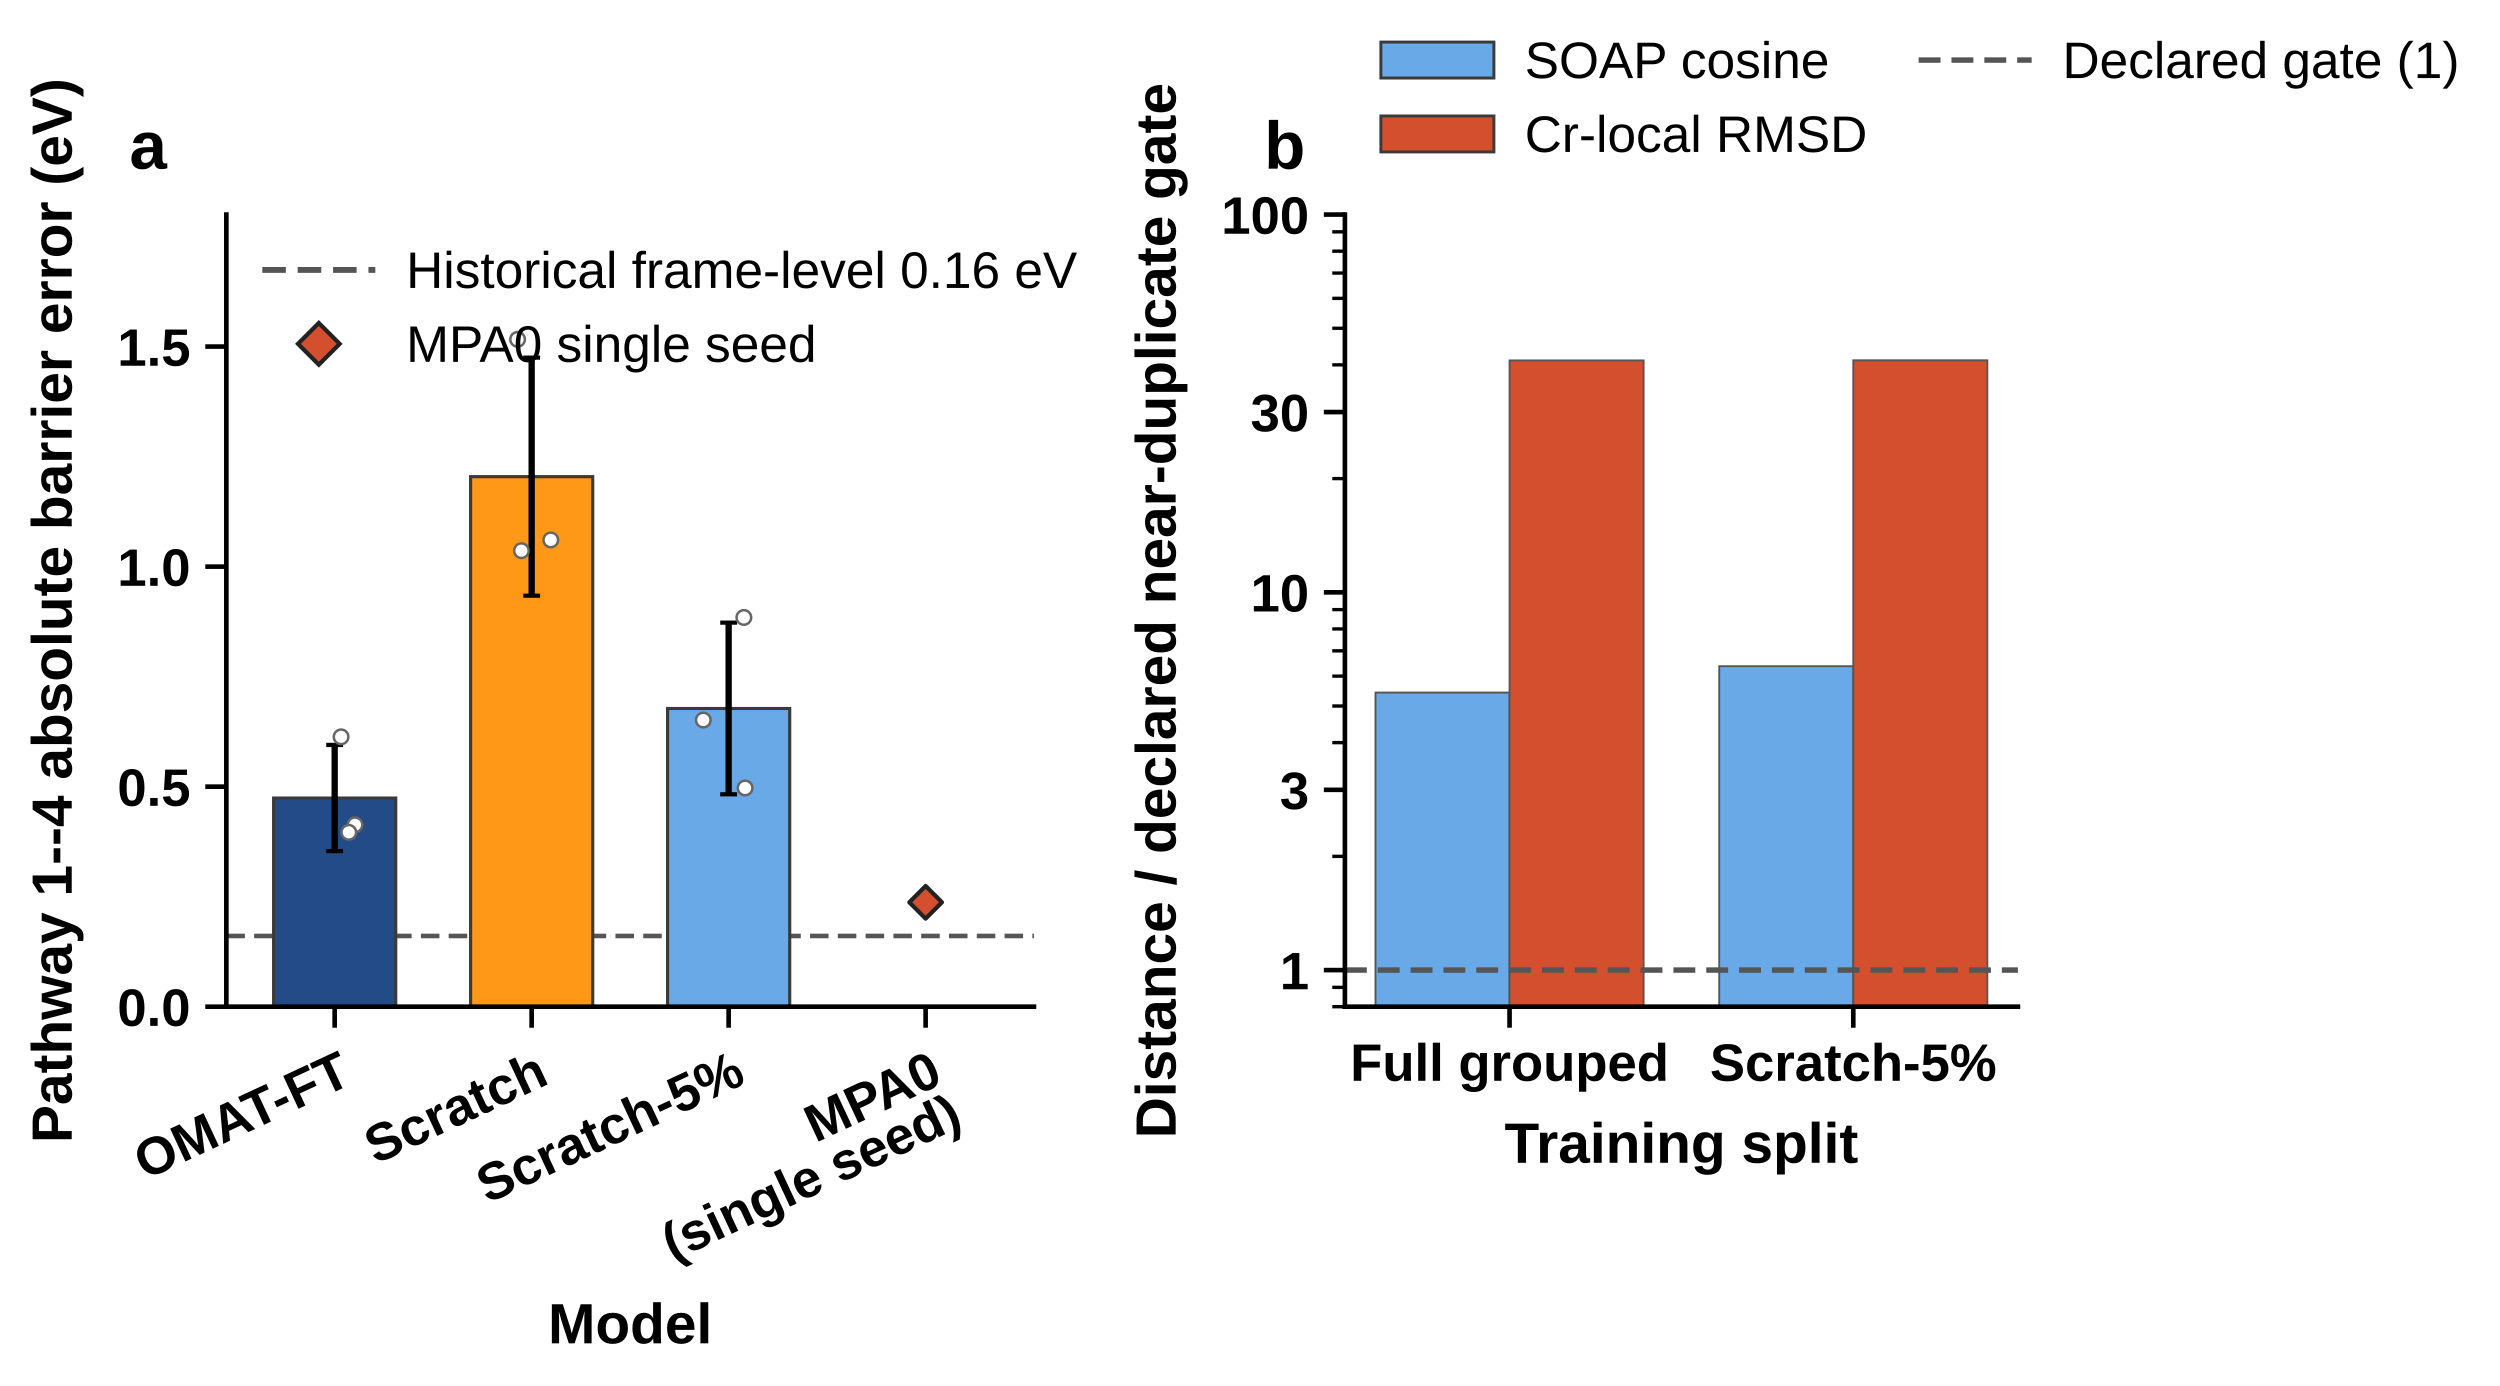
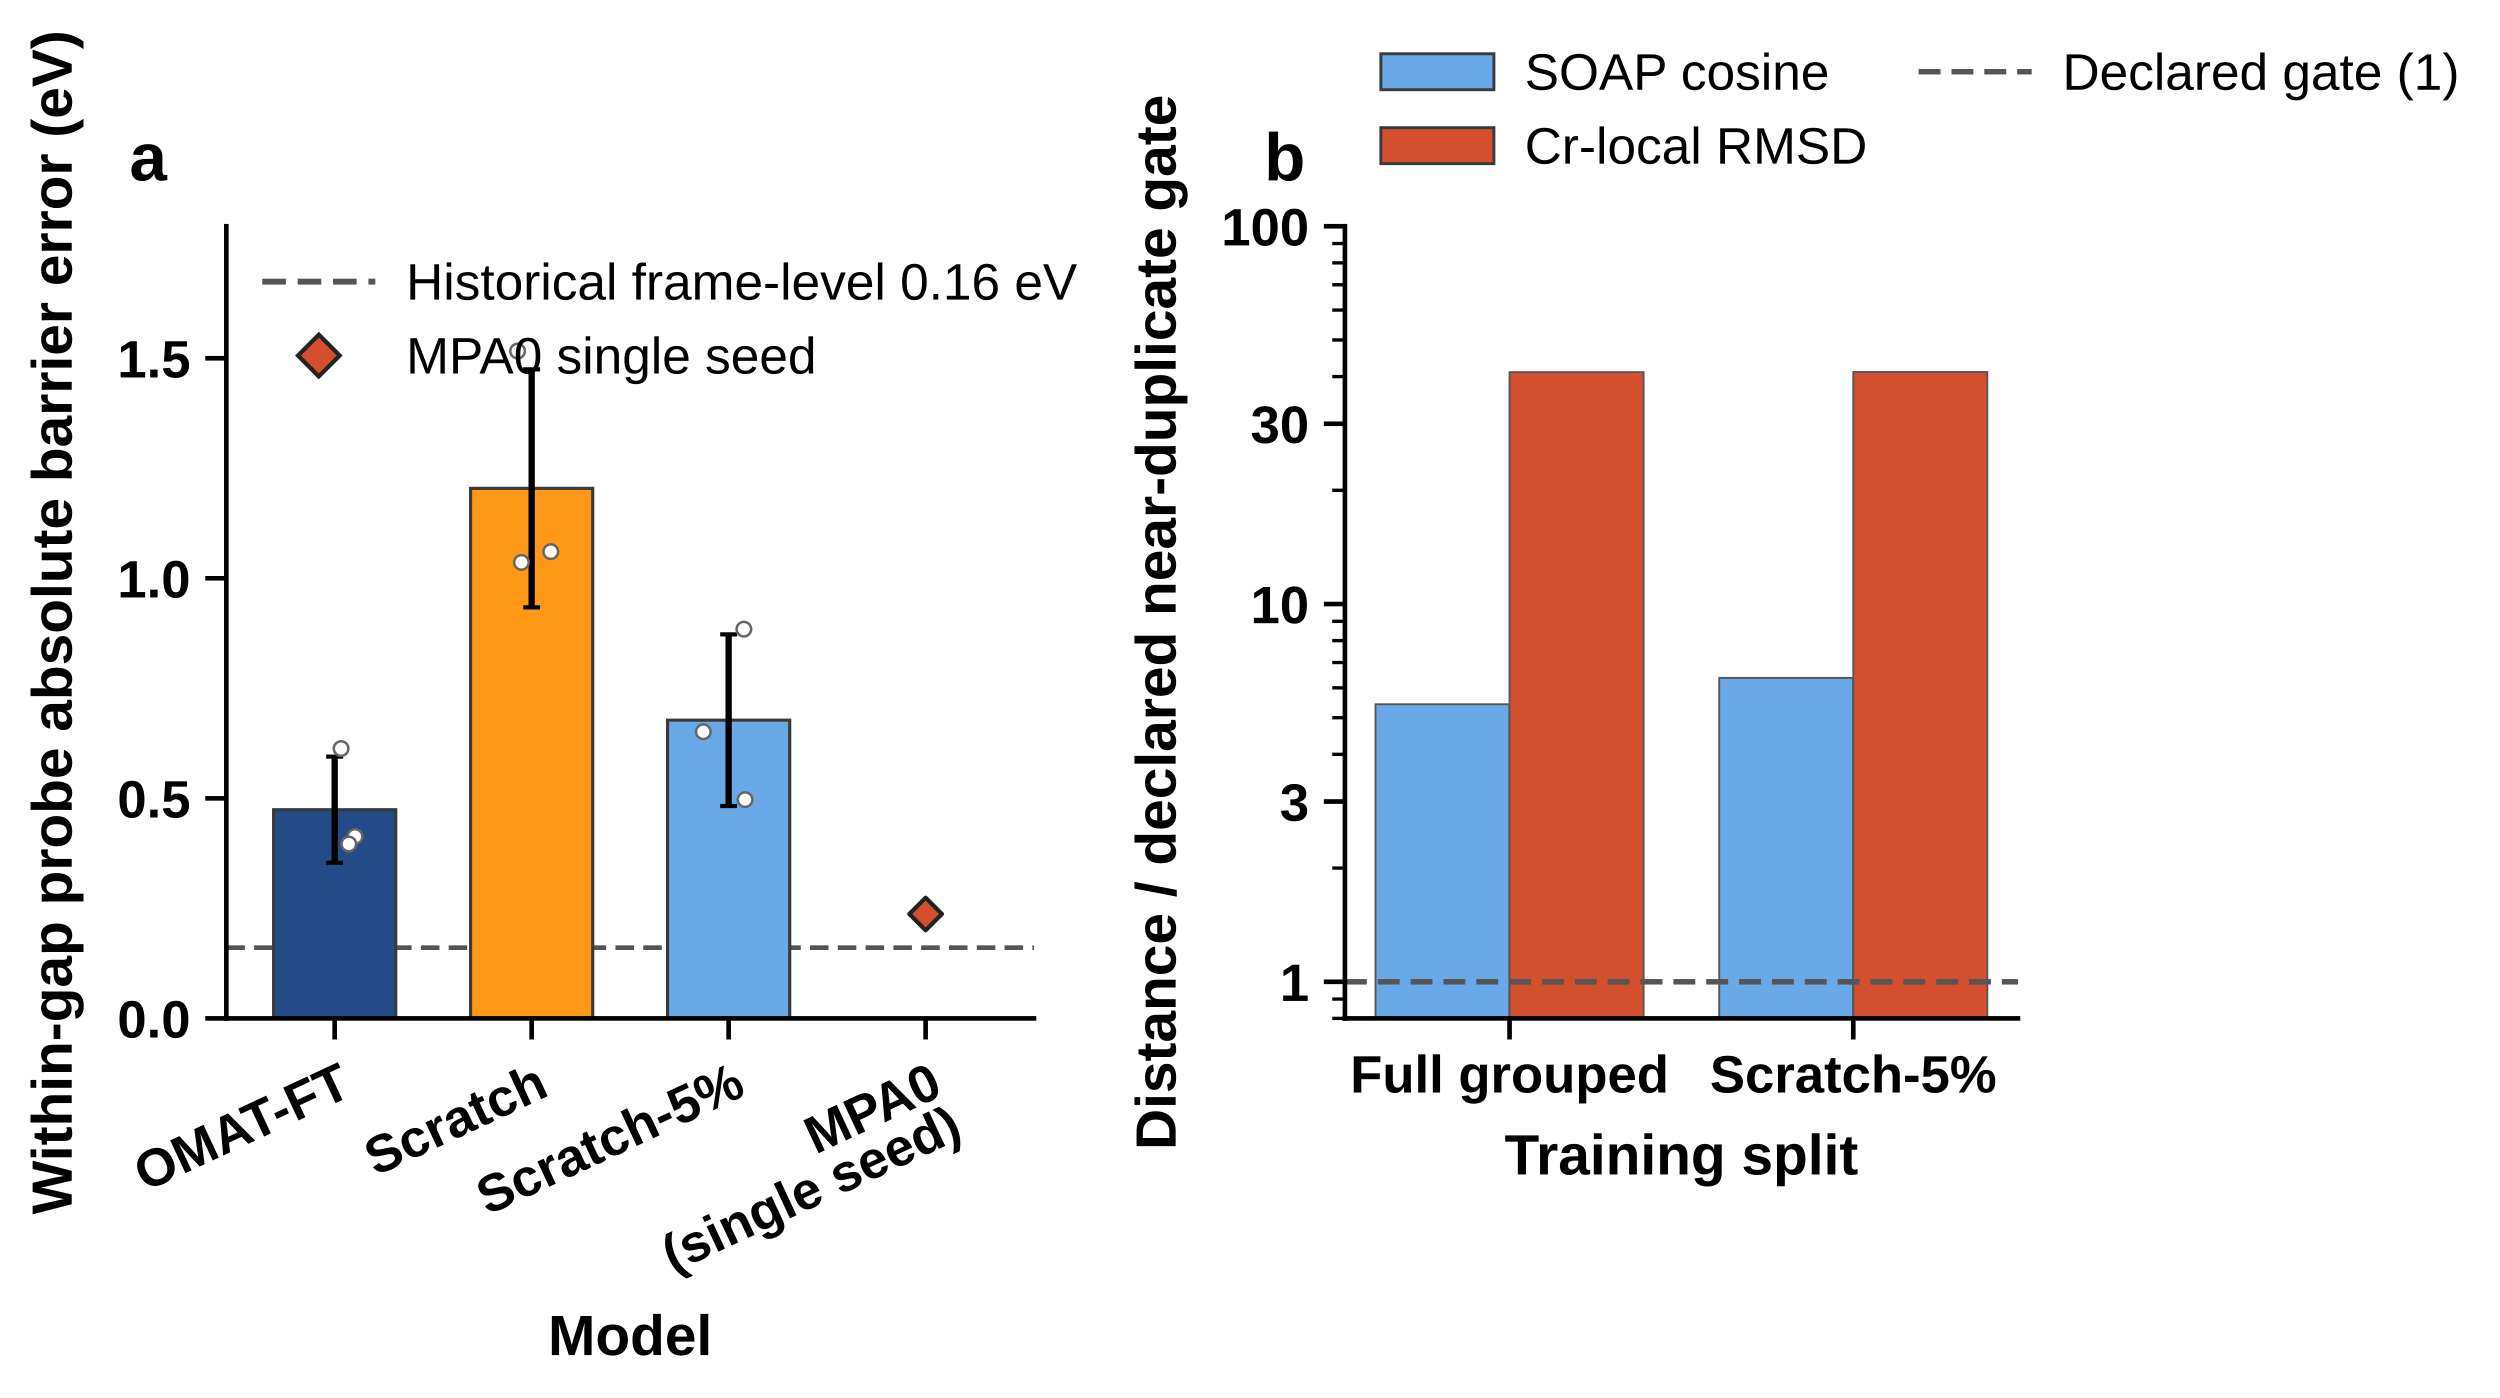
- <svg xmlns="http://www.w3.org/2000/svg" xmlns:xlink="http://www.w3.org/1999/xlink" width="593.645pt" height="329.033pt" viewBox="0 0 593.645 329.033" version="1.1">
+ <svg xmlns="http://www.w3.org/2000/svg" xmlns:xlink="http://www.w3.org/1999/xlink" width="593.645pt" height="331.811pt" viewBox="0 0 593.645 331.811" version="1.1">
  <defs>
    <style type="text/css">*{stroke-linejoin: round; stroke-linecap: butt}</style>
  </defs>
  <g id="figure_1">
    <g id="patch_1">
-       <path d="M 0 329.033  L 593.645 329.033  L 593.645 0  L 0 0  z " style="fill: #ffffff" />
+       <path d="M 0 331.811 L 593.645 331.811 L 593.645 -0 L 0 -0 z " style="fill: #ffffff" />
    </g>
    <g id="axes_1">
      <g id="patch_2">
-         <path d="M 53.745 239.048  L 245.524 239.048  L 245.524 50.948  L 53.745 50.948  z " style="fill: #ffffff" />
+         <path d="M 53.745 241.826 L 245.524 241.826 L 245.524 53.726 L 53.745 53.726 z " style="fill: #ffffff" />
      </g>
      <g id="line2d_1">
-         <path d="M 53.745 222.25  L 245.524 222.25  " clip-path="url(#pd0980185d6)" style="fill: none; stroke-dasharray: 4.4,2.2; stroke-dashoffset: 0; stroke: #555555; stroke-width: 1.1" />
+         <path d="M 53.745 225.029 L 245.524 225.029 " clip-path="url(#p3950ef2bd8)" style="fill: none; stroke-dasharray: 4.4,2.2; stroke-dashoffset: 0; stroke: #555555; stroke-width: 1.1" />
      </g>
      <g id="matplotlib.axis_1">
        <g id="xtick_1">
          <g id="line2d_2">
            <defs>
-               <path id="md7cb88fce8" d="M 0 0  L 0 5  " style="stroke: #000000; stroke-width: 1.1" />
+               <path id="md7cb88fce8" d="M 0 0 L 0 5 " style="stroke: #000000; stroke-width: 1.1" />
            </defs>
            <g>
-               <use xlink:href="#md7cb88fce8" x="79.471" y="239.048" style="stroke: #000000; stroke-width: 1.1" />
+               <use xlink:href="#md7cb88fce8" x="79.471" y="241.826" style="stroke: #000000; stroke-width: 1.1" />
            </g>
          </g>
          <g id="text_1">
-             <text style="font-weight: 700; font-size: 12.5px; font-family: 'Arial', 'Liberation Sans', 'DejaVu Sans', sans-serif; text-anchor: end" x="83.965" y="257.184" transform="rotate(-25 83.9646 257.184)">OMAT-FT</text>
+             <text style="font-weight: 700; font-size: 12.5px; font-family: 'Arial', 'Liberation Sans', 'DejaVu Sans', sans-serif; text-anchor: end" x="83.965" y="259.962" transform="rotate(-25 83.9646 259.9623)">OMAT-FT</text>
          </g>
        </g>
        <g id="xtick_2">
          <g id="line2d_3">
            <g>
-               <use xlink:href="#md7cb88fce8" x="126.247" y="239.048" style="stroke: #000000; stroke-width: 1.1" />
+               <use xlink:href="#md7cb88fce8" x="126.247" y="241.826" style="stroke: #000000; stroke-width: 1.1" />
            </g>
          </g>
          <g id="text_2">
-             <text style="font-weight: 700; font-size: 12.5px; font-family: 'Arial', 'Liberation Sans', 'DejaVu Sans', sans-serif; text-anchor: end" x="130.739" y="257.181" transform="rotate(-25 130.7388 257.1813)">Scratch</text>
+             <text style="font-weight: 700; font-size: 12.5px; font-family: 'Arial', 'Liberation Sans', 'DejaVu Sans', sans-serif; text-anchor: end" x="130.739" y="259.96" transform="rotate(-25 130.7388 259.9597)">Scratch</text>
          </g>
        </g>
        <g id="xtick_3">
          <g id="line2d_4">
            <g>
-               <use xlink:href="#md7cb88fce8" x="173.022" y="239.048" style="stroke: #000000; stroke-width: 1.1" />
+               <use xlink:href="#md7cb88fce8" x="173.022" y="241.826" style="stroke: #000000; stroke-width: 1.1" />
            </g>
          </g>
          <g id="text_3">
-             <text style="font-weight: 700; font-size: 12.5px; font-family: 'Arial', 'Liberation Sans', 'DejaVu Sans', sans-serif; text-anchor: end" x="177.472" y="257.09" transform="rotate(-25 177.4716 257.0901)">Scratch-5%</text>
+             <text style="font-weight: 700; font-size: 12.5px; font-family: 'Arial', 'Liberation Sans', 'DejaVu Sans', sans-serif; text-anchor: end" x="177.472" y="259.869" transform="rotate(-25 177.4716 259.8685)">Scratch-5%</text>
          </g>
        </g>
        <g id="xtick_4">
          <g id="line2d_5">
            <g>
-               <use xlink:href="#md7cb88fce8" x="219.797" y="239.048" style="stroke: #000000; stroke-width: 1.1" />
+               <use xlink:href="#md7cb88fce8" x="219.797" y="241.826" style="stroke: #000000; stroke-width: 1.1" />
            </g>
          </g>
          <g id="text_4">
-             <text style="font-weight: 700; font-size: 12.5px; font-family: 'Arial', 'Liberation Sans', 'DejaVu Sans', sans-serif" transform="translate(193.6325 271.4166) rotate(-25)">MPA0</text>
-             <text style="font-weight: 700; font-size: 12.5px; font-family: 'Arial', 'Liberation Sans', 'DejaVu Sans', sans-serif" transform="translate(159.7286 299.5133) rotate(-25)">(single seed)</text>
+             <text style="font-weight: 700; font-size: 12.5px; font-family: 'Arial', 'Liberation Sans', 'DejaVu Sans', sans-serif" transform="translate(193.6325 274.195) rotate(-25)">MPA0</text>
+             <text style="font-weight: 700; font-size: 12.5px; font-family: 'Arial', 'Liberation Sans', 'DejaVu Sans', sans-serif" transform="translate(159.7286 302.2917) rotate(-25)">(single seed)</text>
          </g>
        </g>
        <g id="text_5">
-           <text style="font-weight: 700; font-size: 13.5px; font-family: 'Arial', 'Liberation Sans', 'DejaVu Sans', sans-serif; text-anchor: middle" x="149.634" y="318.992" transform="rotate(-0 149.6343 318.992)">Model</text>
+           <text style="font-weight: 700; font-size: 13.5px; font-family: 'Arial', 'Liberation Sans', 'DejaVu Sans', sans-serif; text-anchor: middle" x="149.634" y="321.77" transform="rotate(-0 149.6343 321.7704)">Model</text>
        </g>
      </g>
      <g id="matplotlib.axis_2">
        <g id="ytick_1">
          <g id="line2d_6">
            <defs>
-               <path id="mcb00309864" d="M 0 0  L -5 0  " style="stroke: #000000; stroke-width: 1.1" />
+               <path id="mcb00309864" d="M 0 0 L -5 0 " style="stroke: #000000; stroke-width: 1.1" />
            </defs>
            <g>
-               <use xlink:href="#mcb00309864" x="53.745" y="239.048" style="stroke: #000000; stroke-width: 1.1" />
+               <use xlink:href="#mcb00309864" x="53.745" y="241.826" style="stroke: #000000; stroke-width: 1.1" />
            </g>
          </g>
          <g id="text_6">
-             <text style="font-weight: 700; font-size: 12.5px; font-family: 'Arial', 'Liberation Sans', 'DejaVu Sans', sans-serif; text-anchor: end" x="45.245" y="243.598" transform="rotate(-0 45.2447 243.5979)">0.0</text>
+             <text style="font-weight: 700; font-size: 12.5px; font-family: 'Arial', 'Liberation Sans', 'DejaVu Sans', sans-serif; text-anchor: end" x="45.245" y="246.376" transform="rotate(-0 45.2447 246.3763)">0.0</text>
          </g>
        </g>
        <g id="ytick_2">
          <g id="line2d_7">
            <g>
-               <use xlink:href="#mcb00309864" x="53.745" y="186.798" style="stroke: #000000; stroke-width: 1.1" />
+               <use xlink:href="#mcb00309864" x="53.745" y="189.576" style="stroke: #000000; stroke-width: 1.1" />
            </g>
          </g>
          <g id="text_7">
-             <text style="font-weight: 700; font-size: 12.5px; font-family: 'Arial', 'Liberation Sans', 'DejaVu Sans', sans-serif; text-anchor: end" x="45.245" y="191.348" transform="rotate(-0 45.2447 191.3479)">0.5</text>
+             <text style="font-weight: 700; font-size: 12.5px; font-family: 'Arial', 'Liberation Sans', 'DejaVu Sans', sans-serif; text-anchor: end" x="45.245" y="194.126" transform="rotate(-0 45.2447 194.1263)">0.5</text>
          </g>
        </g>
        <g id="ytick_3">
          <g id="line2d_8">
            <g>
-               <use xlink:href="#mcb00309864" x="53.745" y="134.548" style="stroke: #000000; stroke-width: 1.1" />
+               <use xlink:href="#mcb00309864" x="53.745" y="137.326" style="stroke: #000000; stroke-width: 1.1" />
            </g>
          </g>
          <g id="text_8">
-             <text style="font-weight: 700; font-size: 12.5px; font-family: 'Arial', 'Liberation Sans', 'DejaVu Sans', sans-serif; text-anchor: end" x="45.245" y="139.098" transform="rotate(-0 45.2447 139.0979)">1.0</text>
+             <text style="font-weight: 700; font-size: 12.5px; font-family: 'Arial', 'Liberation Sans', 'DejaVu Sans', sans-serif; text-anchor: end" x="45.245" y="141.876" transform="rotate(-0 45.2447 141.8763)">1.0</text>
          </g>
        </g>
        <g id="ytick_4">
          <g id="line2d_9">
            <g>
-               <use xlink:href="#mcb00309864" x="53.745" y="82.298" style="stroke: #000000; stroke-width: 1.1" />
+               <use xlink:href="#mcb00309864" x="53.745" y="85.076" style="stroke: #000000; stroke-width: 1.1" />
            </g>
          </g>
          <g id="text_9">
-             <text style="font-weight: 700; font-size: 12.5px; font-family: 'Arial', 'Liberation Sans', 'DejaVu Sans', sans-serif; text-anchor: end" x="45.245" y="86.848" transform="rotate(-0 45.2447 86.84791)">1.5</text>
+             <text style="font-weight: 700; font-size: 12.5px; font-family: 'Arial', 'Liberation Sans', 'DejaVu Sans', sans-serif; text-anchor: end" x="45.245" y="89.626" transform="rotate(-0 45.2447 89.6263)">1.5</text>
          </g>
        </g>
        <g id="text_10">
-           <text style="font-weight: 700; font-size: 13.5px; font-family: 'Arial', 'Liberation Sans', 'DejaVu Sans', sans-serif; text-anchor: middle" x="17.028" y="144.998" transform="rotate(-90 17.02837 144.9977)">Pathway 1--4 absolute barrier error (eV)</text>
+           <text style="font-weight: 700; font-size: 13.5px; font-family: 'Arial', 'Liberation Sans', 'DejaVu Sans', sans-serif; text-anchor: middle" x="17.028" y="147.776" transform="rotate(-90 17.02837 147.7761)">Within-gap probe absolute barrier error (eV)</text>
        </g>
      </g>
      <g id="patch_3">
-         <path d="M 64.971 239.048  L 93.972 239.048  L 93.972 189.494  L 64.971 189.494  z " clip-path="url(#pd0980185d6)" style="fill: #234b87; stroke: #3a3a3a; stroke-width: 0.75; stroke-linejoin: miter" />
+         <path d="M 64.971 241.826 L 93.972 241.826 L 93.972 192.272 L 64.971 192.272 z " clip-path="url(#p3950ef2bd8)" style="fill: #234b87; stroke: #3a3a3a; stroke-width: 0.75; stroke-linejoin: miter" />
      </g>
      <g id="patch_4">
-         <path d="M 111.746 239.048  L 140.747 239.048  L 140.747 113.187  L 111.746 113.187  z " clip-path="url(#pd0980185d6)" style="fill: #ff9817; stroke: #3a3a3a; stroke-width: 0.75; stroke-linejoin: miter" />
+         <path d="M 111.746 241.826 L 140.747 241.826 L 140.747 115.966 L 111.746 115.966 z " clip-path="url(#p3950ef2bd8)" style="fill: #ff9817; stroke: #3a3a3a; stroke-width: 0.75; stroke-linejoin: miter" />
      </g>
      <g id="patch_5">
-         <path d="M 158.522 239.048  L 187.522 239.048  L 187.522 168.235  L 158.522 168.235  z " clip-path="url(#pd0980185d6)" style="fill: #69a9e7; stroke: #3a3a3a; stroke-width: 0.75; stroke-linejoin: miter" />
+         <path d="M 158.522 241.826 L 187.522 241.826 L 187.522 171.013 L 158.522 171.013 z " clip-path="url(#p3950ef2bd8)" style="fill: #69a9e7; stroke: #3a3a3a; stroke-width: 0.75; stroke-linejoin: miter" />
      </g>
      <g id="LineCollection_1">
-         <path d="M 79.471 202.098  L 79.471 176.89  " clip-path="url(#pd0980185d6)" style="fill: none; stroke: #000000; stroke-width: 1.5" />
-         <path d="M 126.247 141.45  L 126.247 84.925  " clip-path="url(#pd0980185d6)" style="fill: none; stroke: #000000; stroke-width: 1.5" />
-         <path d="M 173.022 188.617  L 173.022 147.852  " clip-path="url(#pd0980185d6)" style="fill: none; stroke: #000000; stroke-width: 1.5" />
+         <path d="M 79.471 204.876 L 79.471 179.668 " clip-path="url(#p3950ef2bd8)" style="fill: none; stroke: #000000; stroke-width: 1.5" />
+         <path d="M 126.247 144.228 L 126.247 87.703 " clip-path="url(#p3950ef2bd8)" style="fill: none; stroke: #000000; stroke-width: 1.5" />
+         <path d="M 173.022 191.396 L 173.022 150.631 " clip-path="url(#p3950ef2bd8)" style="fill: none; stroke: #000000; stroke-width: 1.5" />
      </g>
      <g id="line2d_10">
        <defs>
-           <path id="mfdbc6c6874" d="M 2 0  L -2 -0  " style="stroke: #000000" />
+           <path id="mfdbc6c6874" d="M 2 0 L -2 -0 " style="stroke: #000000" />
        </defs>
-         <g clip-path="url(#pd0980185d6)">
-           <use xlink:href="#mfdbc6c6874" x="79.471" y="202.098" style="fill: #1f77b4; stroke: #000000" />
-           <use xlink:href="#mfdbc6c6874" x="126.247" y="141.45" style="fill: #1f77b4; stroke: #000000" />
-           <use xlink:href="#mfdbc6c6874" x="173.022" y="188.617" style="fill: #1f77b4; stroke: #000000" />
+         <g clip-path="url(#p3950ef2bd8)">
+           <use xlink:href="#mfdbc6c6874" x="79.471" y="204.876" style="fill: #1f77b4; stroke: #000000" />
+           <use xlink:href="#mfdbc6c6874" x="126.247" y="144.228" style="fill: #1f77b4; stroke: #000000" />
+           <use xlink:href="#mfdbc6c6874" x="173.022" y="191.396" style="fill: #1f77b4; stroke: #000000" />
        </g>
      </g>
      <g id="line2d_11">
-         <g clip-path="url(#pd0980185d6)">
-           <use xlink:href="#mfdbc6c6874" x="79.471" y="176.89" style="fill: #1f77b4; stroke: #000000" />
-           <use xlink:href="#mfdbc6c6874" x="126.247" y="84.925" style="fill: #1f77b4; stroke: #000000" />
-           <use xlink:href="#mfdbc6c6874" x="173.022" y="147.852" style="fill: #1f77b4; stroke: #000000" />
+         <g clip-path="url(#p3950ef2bd8)">
+           <use xlink:href="#mfdbc6c6874" x="79.471" y="179.668" style="fill: #1f77b4; stroke: #000000" />
+           <use xlink:href="#mfdbc6c6874" x="126.247" y="87.703" style="fill: #1f77b4; stroke: #000000" />
+           <use xlink:href="#mfdbc6c6874" x="173.022" y="150.631" style="fill: #1f77b4; stroke: #000000" />
        </g>
      </g>
      <g id="patch_6">
-         <path d="M 53.745 239.048  L 53.745 50.948  " style="fill: none; stroke: #000000; stroke-width: 1.1; stroke-linejoin: miter; stroke-linecap: square" />
+         <path d="M 53.745 241.826 L 53.745 53.726 " style="fill: none; stroke: #000000; stroke-width: 1.1; stroke-linejoin: miter; stroke-linecap: square" />
      </g>
      <g id="patch_7">
-         <path d="M 53.745 239.048  L 245.524 239.048  " style="fill: none; stroke: #000000; stroke-width: 1.1; stroke-linejoin: miter; stroke-linecap: square" />
+         <path d="M 53.745 241.826 L 245.524 241.826 " style="fill: none; stroke: #000000; stroke-width: 1.1; stroke-linejoin: miter; stroke-linecap: square" />
      </g>
      <g id="PathCollection_1">
        <defs>
-           <path id="ma72e6c6f35" d="M 0 1.732  C 0.459 1.732 0.9 1.55 1.225 1.225  C 1.55 0.9 1.732 0.459 1.732 0  C 1.732 -0.459 1.55 -0.9 1.225 -1.225  C 0.9 -1.55 0.459 -1.732 0 -1.732  C -0.459 -1.732 -0.9 -1.55 -1.225 -1.225  C -1.55 -0.9 -1.732 -0.459 -1.732 0  C -1.732 0.459 -1.55 0.9 -1.225 1.225  C -0.9 1.55 -0.459 1.732 0 1.732  z " style="stroke: #666666; stroke-width: 0.6" />
+           <path id="ma72e6c6f35" d="M 0 1.732 C 0.459 1.732 0.9 1.55 1.225 1.225 C 1.55 0.9 1.732 0.459 1.732 0 C 1.732 -0.459 1.55 -0.9 1.225 -1.225 C 0.9 -1.55 0.459 -1.732 0 -1.732 C -0.459 -1.732 -0.9 -1.55 -1.225 -1.225 C -1.55 -0.9 -1.732 -0.459 -1.732 0 C -1.732 0.459 -1.55 0.9 -1.225 1.225 C -0.9 1.55 -0.459 1.732 0 1.732 z " style="stroke: #666666; stroke-width: 0.6" />
        </defs>
-         <g clip-path="url(#pd0980185d6)">
-           <use xlink:href="#ma72e6c6f35" x="80.993" y="174.976" style="fill: #ffffff; stroke: #666666; stroke-width: 0.6" />
-           <use xlink:href="#ma72e6c6f35" x="84.302" y="195.865" style="fill: #ffffff; stroke: #666666; stroke-width: 0.6" />
-           <use xlink:href="#ma72e6c6f35" x="82.824" y="197.64" style="fill: #ffffff; stroke: #666666; stroke-width: 0.6" />
+         <g clip-path="url(#p3950ef2bd8)">
+           <use xlink:href="#ma72e6c6f35" x="80.993" y="177.754" style="fill: #ffffff; stroke: #666666; stroke-width: 0.6" />
+           <use xlink:href="#ma72e6c6f35" x="84.302" y="198.644" style="fill: #ffffff; stroke: #666666; stroke-width: 0.6" />
+           <use xlink:href="#ma72e6c6f35" x="82.824" y="200.418" style="fill: #ffffff; stroke: #666666; stroke-width: 0.6" />
        </g>
      </g>
      <g id="PathCollection_2">
-         <g clip-path="url(#pd0980185d6)">
-           <use xlink:href="#ma72e6c6f35" x="122.905" y="80.586" style="fill: #ffffff; stroke: #666666; stroke-width: 0.6" />
-           <use xlink:href="#ma72e6c6f35" x="123.816" y="130.765" style="fill: #ffffff; stroke: #666666; stroke-width: 0.6" />
-           <use xlink:href="#ma72e6c6f35" x="130.79" y="128.211" style="fill: #ffffff; stroke: #666666; stroke-width: 0.6" />
+         <g clip-path="url(#p3950ef2bd8)">
+           <use xlink:href="#ma72e6c6f35" x="122.905" y="83.364" style="fill: #ffffff; stroke: #666666; stroke-width: 0.6" />
+           <use xlink:href="#ma72e6c6f35" x="123.816" y="133.543" style="fill: #ffffff; stroke: #666666; stroke-width: 0.6" />
+           <use xlink:href="#ma72e6c6f35" x="130.79" y="130.989" style="fill: #ffffff; stroke: #666666; stroke-width: 0.6" />
        </g>
      </g>
      <g id="PathCollection_3">
-         <g clip-path="url(#pd0980185d6)">
-           <use xlink:href="#ma72e6c6f35" x="167.005" y="170.98" style="fill: #ffffff; stroke: #666666; stroke-width: 0.6" />
-           <use xlink:href="#ma72e6c6f35" x="176.929" y="187.106" style="fill: #ffffff; stroke: #666666; stroke-width: 0.6" />
-           <use xlink:href="#ma72e6c6f35" x="176.635" y="146.619" style="fill: #ffffff; stroke: #666666; stroke-width: 0.6" />
+         <g clip-path="url(#p3950ef2bd8)">
+           <use xlink:href="#ma72e6c6f35" x="167.005" y="173.758" style="fill: #ffffff; stroke: #666666; stroke-width: 0.6" />
+           <use xlink:href="#ma72e6c6f35" x="176.929" y="189.884" style="fill: #ffffff; stroke: #666666; stroke-width: 0.6" />
+           <use xlink:href="#ma72e6c6f35" x="176.635" y="149.397" style="fill: #ffffff; stroke: #666666; stroke-width: 0.6" />
        </g>
      </g>
      <g id="text_11">
-         <text style="font-weight: 700; font-size: 16px; font-family: 'Arial', 'Liberation Sans', 'DejaVu Sans', sans-serif; text-anchor: start" x="30.731" y="40.057" transform="rotate(-0 30.7312 40.05655)">a</text>
+         <text style="font-weight: 700; font-size: 16px; font-family: 'Arial', 'Liberation Sans', 'DejaVu Sans', sans-serif; text-anchor: start" x="30.731" y="42.835" transform="rotate(-0 30.7312 42.83494)">a</text>
      </g>
      <g id="PathCollection_4">
        <defs>
-           <path id="m32880d2122" d="M -0 3.873  L 3.873 0  L 0 -3.873  L -3.873 -0  z " style="stroke: #222222" />
+           <path id="m32880d2122" d="M -0 3.873 L 3.873 0 L 0 -3.873 L -3.873 -0 z " style="stroke: #222222" />
        </defs>
-         <g clip-path="url(#pd0980185d6)">
-           <use xlink:href="#m32880d2122" x="219.797" y="214.257" style="fill: #d34f2d; stroke: #222222" />
+         <g clip-path="url(#p3950ef2bd8)">
+           <use xlink:href="#m32880d2122" x="219.797" y="217.035" style="fill: #d34f2d; stroke: #222222" />
        </g>
      </g>
      <g id="legend_1">
        <g id="line2d_12">
-           <path d="M 62.285 64.1  L 75.705 64.1  L 89.125 64.1  " style="fill: none; stroke-dasharray: 5.6,2.8; stroke-dashoffset: 0; stroke: #555555; stroke-width: 1.4" />
+           <path d="M 62.285 66.878 L 75.705 66.878 L 89.125 66.878 " style="fill: none; stroke-dasharray: 5.6,2.8; stroke-dashoffset: 0; stroke: #555555; stroke-width: 1.4" />
        </g>
        <g id="text_12">
-           <text style="font-size: 12.2px; font-family: 'Arial', 'Liberation Sans', 'DejaVu Sans', sans-serif; text-anchor: start" x="96.445" y="68.37" transform="rotate(-0 96.4447 68.36967)">Historical frame-level 0.16 eV</text>
+           <text style="font-size: 12.2px; font-family: 'Arial', 'Liberation Sans', 'DejaVu Sans', sans-serif; text-anchor: start" x="96.445" y="71.148" transform="rotate(-0 96.4447 71.14807)">Historical frame-level 0.16 eV</text>
        </g>
        <g id="line2d_13">
          <defs>
-             <path id="m73b1c58e55" d="M -0 4.95  L 4.95 0  L 0 -4.95  L -4.95 -0  z " style="stroke: #222222; stroke-linejoin: miter" />
+             <path id="m73b1c58e55" d="M -0 4.95 L 4.95 0 L 0 -4.95 L -4.95 -0 z " style="stroke: #222222; stroke-linejoin: miter" />
          </defs>
          <g>
-             <use xlink:href="#m73b1c58e55" x="75.705" y="81.649" style="fill: #d34f2d; stroke: #222222; stroke-linejoin: miter" />
+             <use xlink:href="#m73b1c58e55" x="75.705" y="84.427" style="fill: #d34f2d; stroke: #222222; stroke-linejoin: miter" />
          </g>
        </g>
        <g id="text_13">
-           <text style="font-size: 12.2px; font-family: 'Arial', 'Liberation Sans', 'DejaVu Sans', sans-serif; text-anchor: start" x="96.445" y="85.919" transform="rotate(-0 96.4447 85.91909)">MPA0 single seed</text>
+           <text style="font-size: 12.2px; font-family: 'Arial', 'Liberation Sans', 'DejaVu Sans', sans-serif; text-anchor: start" x="96.445" y="88.697" transform="rotate(-0 96.4447 88.69748)">MPA0 single seed</text>
        </g>
      </g>
    </g>
    <g id="axes_2">
      <g id="patch_8">
-         <path d="M 319.359 239.048  L 479.175 239.048  L 479.175 50.948  L 319.359 50.948  z " style="fill: #ffffff" />
+         <path d="M 319.359 241.826 L 479.175 241.826 L 479.175 53.726 L 319.359 53.726 z " style="fill: #ffffff" />
      </g>
      <g id="patch_9">
-         <path d="M 326.623 89933.775  L 358.456 89933.775  L 358.456 164.456  L 326.623 164.456  z " clip-path="url(#p67d7b6b2dd)" style="fill: #69a9e7; stroke: #555555; stroke-width: 0.45; stroke-linejoin: miter" />
+         <path d="M 326.623 89936.553 L 358.456 89936.553 L 358.456 167.234 L 326.623 167.234 z " clip-path="url(#p2ab8df0d13)" style="fill: #69a9e7; stroke: #555555; stroke-width: 0.45; stroke-linejoin: miter" />
      </g>
      <g id="patch_10">
-         <path d="M 408.245 89933.775  L 440.078 89933.775  L 440.078 158.196  L 408.245 158.196  z " clip-path="url(#p67d7b6b2dd)" style="fill: #69a9e7; stroke: #555555; stroke-width: 0.45; stroke-linejoin: miter" />
+         <path d="M 408.245 89936.553 L 440.078 89936.553 L 440.078 160.974 L 408.245 160.974 z " clip-path="url(#p2ab8df0d13)" style="fill: #69a9e7; stroke: #555555; stroke-width: 0.45; stroke-linejoin: miter" />
      </g>
      <g id="patch_11">
-         <path d="M 358.456 89933.775  L 390.288 89933.775  L 390.288 85.586  L 358.456 85.586  z " clip-path="url(#p67d7b6b2dd)" style="fill: #d34f2d; stroke: #555555; stroke-width: 0.45; stroke-linejoin: miter" />
+         <path d="M 358.456 89936.553 L 390.288 89936.553 L 390.288 88.365 L 358.456 88.365 z " clip-path="url(#p2ab8df0d13)" style="fill: #d34f2d; stroke: #555555; stroke-width: 0.45; stroke-linejoin: miter" />
      </g>
      <g id="patch_12">
-         <path d="M 440.078 89933.775  L 471.91 89933.775  L 471.91 85.556  L 440.078 85.556  z " clip-path="url(#p67d7b6b2dd)" style="fill: #d34f2d; stroke: #555555; stroke-width: 0.45; stroke-linejoin: miter" />
+         <path d="M 440.078 89936.553 L 471.91 89936.553 L 471.91 88.335 L 440.078 88.335 z " clip-path="url(#p2ab8df0d13)" style="fill: #d34f2d; stroke: #555555; stroke-width: 0.45; stroke-linejoin: miter" />
      </g>
      <g id="line2d_14">
-         <path d="M 319.359 230.355  L 479.175 230.355  " clip-path="url(#p67d7b6b2dd)" style="fill: none; stroke-dasharray: 5.2,2.6; stroke-dashoffset: 0; stroke: #555555; stroke-width: 1.3" />
+         <path d="M 319.359 233.133 L 479.175 233.133 " clip-path="url(#p2ab8df0d13)" style="fill: none; stroke-dasharray: 5.2,2.6; stroke-dashoffset: 0; stroke: #555555; stroke-width: 1.3" />
      </g>
      <g id="matplotlib.axis_3">
        <g id="xtick_5">
          <g id="line2d_15">
            <g>
-               <use xlink:href="#md7cb88fce8" x="358.456" y="239.048" style="stroke: #000000; stroke-width: 1.1" />
+               <use xlink:href="#md7cb88fce8" x="358.456" y="241.826" style="stroke: #000000; stroke-width: 1.1" />
            </g>
          </g>
          <g id="text_14">
-             <text style="font-weight: 700; font-size: 12.5px; font-family: 'Arial', 'Liberation Sans', 'DejaVu Sans', sans-serif; text-anchor: middle" x="358.456" y="256.648" transform="rotate(-0 358.4557 256.6481)">Full grouped</text>
+             <text style="font-weight: 700; font-size: 12.5px; font-family: 'Arial', 'Liberation Sans', 'DejaVu Sans', sans-serif; text-anchor: middle" x="358.456" y="259.426" transform="rotate(-0 358.4557 259.4265)">Full grouped</text>
          </g>
        </g>
        <g id="xtick_6">
          <g id="line2d_16">
            <g>
-               <use xlink:href="#md7cb88fce8" x="440.078" y="239.048" style="stroke: #000000; stroke-width: 1.1" />
+               <use xlink:href="#md7cb88fce8" x="440.078" y="241.826" style="stroke: #000000; stroke-width: 1.1" />
            </g>
          </g>
          <g id="text_15">
-             <text style="font-weight: 700; font-size: 12.5px; font-family: 'Arial', 'Liberation Sans', 'DejaVu Sans', sans-serif; text-anchor: middle" x="440.078" y="256.648" transform="rotate(-0 440.0777 256.6481)">Scratch-5%</text>
+             <text style="font-weight: 700; font-size: 12.5px; font-family: 'Arial', 'Liberation Sans', 'DejaVu Sans', sans-serif; text-anchor: middle" x="440.078" y="259.426" transform="rotate(-0 440.0777 259.4265)">Scratch-5%</text>
          </g>
        </g>
        <g id="text_16">
-           <text style="font-weight: 700; font-size: 13.5px; font-family: 'Arial', 'Liberation Sans', 'DejaVu Sans', sans-serif; text-anchor: middle" x="399.267" y="276.107" transform="rotate(-0 399.2667 276.1073)">Training split</text>
+           <text style="font-weight: 700; font-size: 13.5px; font-family: 'Arial', 'Liberation Sans', 'DejaVu Sans', sans-serif; text-anchor: middle" x="399.267" y="278.886" transform="rotate(-0 399.2667 278.8857)">Training split</text>
        </g>
      </g>
      <g id="matplotlib.axis_4">
        <g id="ytick_5">
          <g id="line2d_17">
            <g>
-               <use xlink:href="#mcb00309864" x="319.359" y="230.355" style="stroke: #000000; stroke-width: 1.1" />
+               <use xlink:href="#mcb00309864" x="319.359" y="233.133" style="stroke: #000000; stroke-width: 1.1" />
            </g>
          </g>
          <g id="text_17">
-             <text style="font-weight: 700; font-size: 12.5px; font-family: 'Arial', 'Liberation Sans', 'DejaVu Sans', sans-serif; text-anchor: end" x="310.859" y="234.905" transform="rotate(-0 310.8588 234.9048)">1</text>
+             <text style="font-weight: 700; font-size: 12.5px; font-family: 'Arial', 'Liberation Sans', 'DejaVu Sans', sans-serif; text-anchor: end" x="310.859" y="237.683" transform="rotate(-0 310.8588 237.6831)">1</text>
          </g>
        </g>
        <g id="ytick_6">
          <g id="line2d_18">
            <g>
-               <use xlink:href="#mcb00309864" x="319.359" y="187.555" style="stroke: #000000; stroke-width: 1.1" />
+               <use xlink:href="#mcb00309864" x="319.359" y="190.334" style="stroke: #000000; stroke-width: 1.1" />
            </g>
          </g>
          <g id="text_18">
-             <text style="font-weight: 700; font-size: 12.5px; font-family: 'Arial', 'Liberation Sans', 'DejaVu Sans', sans-serif; text-anchor: end" x="310.859" y="192.105" transform="rotate(-0 310.8588 192.1053)">3</text>
+             <text style="font-weight: 700; font-size: 12.5px; font-family: 'Arial', 'Liberation Sans', 'DejaVu Sans', sans-serif; text-anchor: end" x="310.859" y="194.884" transform="rotate(-0 310.8588 194.8837)">3</text>
          </g>
        </g>
        <g id="ytick_7">
          <g id="line2d_19">
            <g>
-               <use xlink:href="#mcb00309864" x="319.359" y="140.651" style="stroke: #000000; stroke-width: 1.1" />
+               <use xlink:href="#mcb00309864" x="319.359" y="143.43" style="stroke: #000000; stroke-width: 1.1" />
            </g>
          </g>
          <g id="text_19">
-             <text style="font-weight: 700; font-size: 12.5px; font-family: 'Arial', 'Liberation Sans', 'DejaVu Sans', sans-serif; text-anchor: end" x="310.859" y="145.201" transform="rotate(-0 310.8588 145.2013)">10</text>
+             <text style="font-weight: 700; font-size: 12.5px; font-family: 'Arial', 'Liberation Sans', 'DejaVu Sans', sans-serif; text-anchor: end" x="310.859" y="147.98" transform="rotate(-0 310.8588 147.9797)">10</text>
          </g>
        </g>
        <g id="ytick_8">
          <g id="line2d_20">
            <g>
-               <use xlink:href="#mcb00309864" x="319.359" y="97.852" style="stroke: #000000; stroke-width: 1.1" />
+               <use xlink:href="#mcb00309864" x="319.359" y="100.63" style="stroke: #000000; stroke-width: 1.1" />
            </g>
          </g>
          <g id="text_20">
-             <text style="font-weight: 700; font-size: 12.5px; font-family: 'Arial', 'Liberation Sans', 'DejaVu Sans', sans-serif; text-anchor: end" x="310.859" y="102.402" transform="rotate(-0 310.8588 102.4019)">30</text>
+             <text style="font-weight: 700; font-size: 12.5px; font-family: 'Arial', 'Liberation Sans', 'DejaVu Sans', sans-serif; text-anchor: end" x="310.859" y="105.18" transform="rotate(-0 310.8588 105.1803)">30</text>
          </g>
        </g>
        <g id="ytick_9">
          <g id="line2d_21">
            <g>
-               <use xlink:href="#mcb00309864" x="319.359" y="50.948" style="stroke: #000000; stroke-width: 1.1" />
+               <use xlink:href="#mcb00309864" x="319.359" y="53.726" style="stroke: #000000; stroke-width: 1.1" />
            </g>
          </g>
          <g id="text_21">
-             <text style="font-weight: 700; font-size: 12.5px; font-family: 'Arial', 'Liberation Sans', 'DejaVu Sans', sans-serif; text-anchor: end" x="310.859" y="55.498" transform="rotate(-0 310.8588 55.49791)">100</text>
+             <text style="font-weight: 700; font-size: 12.5px; font-family: 'Arial', 'Liberation Sans', 'DejaVu Sans', sans-serif; text-anchor: end" x="310.859" y="58.276" transform="rotate(-0 310.8588 58.2763)">100</text>
          </g>
        </g>
        <g id="ytick_10">
          <g id="line2d_22">
            <defs>
-               <path id="m0ac517a3ba" d="M 0 0  L -3 0  " style="stroke: #000000; stroke-width: 0.8" />
+               <path id="m0ac517a3ba" d="M 0 0 L -3 0 " style="stroke: #000000; stroke-width: 0.8" />
            </defs>
            <g>
-               <use xlink:href="#m0ac517a3ba" x="319.359" y="239.048" style="stroke: #000000; stroke-width: 0.8" />
+               <use xlink:href="#m0ac517a3ba" x="319.359" y="241.826" style="stroke: #000000; stroke-width: 0.8" />
            </g>
          </g>
        </g>
        <g id="ytick_11">
          <g id="line2d_23">
            <g>
-               <use xlink:href="#m0ac517a3ba" x="319.359" y="234.459" style="stroke: #000000; stroke-width: 0.8" />
+               <use xlink:href="#m0ac517a3ba" x="319.359" y="237.238" style="stroke: #000000; stroke-width: 0.8" />
            </g>
          </g>
        </g>
        <g id="ytick_12">
          <g id="line2d_24">
            <g>
-               <use xlink:href="#m0ac517a3ba" x="319.359" y="203.351" style="stroke: #000000; stroke-width: 0.8" />
+               <use xlink:href="#m0ac517a3ba" x="319.359" y="206.13" style="stroke: #000000; stroke-width: 0.8" />
            </g>
          </g>
        </g>
        <g id="ytick_13">
          <g id="line2d_25">
            <g>
-               <use xlink:href="#m0ac517a3ba" x="319.359" y="176.348" style="stroke: #000000; stroke-width: 0.8" />
+               <use xlink:href="#m0ac517a3ba" x="319.359" y="179.126" style="stroke: #000000; stroke-width: 0.8" />
            </g>
          </g>
        </g>
        <g id="ytick_14">
          <g id="line2d_26">
            <g>
-               <use xlink:href="#m0ac517a3ba" x="319.359" y="167.655" style="stroke: #000000; stroke-width: 0.8" />
+               <use xlink:href="#m0ac517a3ba" x="319.359" y="170.433" style="stroke: #000000; stroke-width: 0.8" />
            </g>
          </g>
        </g>
        <g id="ytick_15">
          <g id="line2d_27">
            <g>
-               <use xlink:href="#m0ac517a3ba" x="319.359" y="160.552" style="stroke: #000000; stroke-width: 0.8" />
+               <use xlink:href="#m0ac517a3ba" x="319.359" y="163.33" style="stroke: #000000; stroke-width: 0.8" />
            </g>
          </g>
        </g>
        <g id="ytick_16">
          <g id="line2d_28">
            <g>
-               <use xlink:href="#m0ac517a3ba" x="319.359" y="154.546" style="stroke: #000000; stroke-width: 0.8" />
+               <use xlink:href="#m0ac517a3ba" x="319.359" y="157.325" style="stroke: #000000; stroke-width: 0.8" />
            </g>
          </g>
        </g>
        <g id="ytick_17">
          <g id="line2d_29">
            <g>
-               <use xlink:href="#m0ac517a3ba" x="319.359" y="149.344" style="stroke: #000000; stroke-width: 0.8" />
+               <use xlink:href="#m0ac517a3ba" x="319.359" y="152.123" style="stroke: #000000; stroke-width: 0.8" />
            </g>
          </g>
        </g>
        <g id="ytick_18">
          <g id="line2d_30">
            <g>
-               <use xlink:href="#m0ac517a3ba" x="319.359" y="144.756" style="stroke: #000000; stroke-width: 0.8" />
+               <use xlink:href="#m0ac517a3ba" x="319.359" y="147.534" style="stroke: #000000; stroke-width: 0.8" />
            </g>
          </g>
        </g>
        <g id="ytick_19">
          <g id="line2d_31">
            <g>
-               <use xlink:href="#m0ac517a3ba" x="319.359" y="113.648" style="stroke: #000000; stroke-width: 0.8" />
+               <use xlink:href="#m0ac517a3ba" x="319.359" y="116.426" style="stroke: #000000; stroke-width: 0.8" />
            </g>
          </g>
        </g>
        <g id="ytick_20">
          <g id="line2d_32">
            <g>
-               <use xlink:href="#m0ac517a3ba" x="319.359" y="86.644" style="stroke: #000000; stroke-width: 0.8" />
+               <use xlink:href="#m0ac517a3ba" x="319.359" y="89.423" style="stroke: #000000; stroke-width: 0.8" />
            </g>
          </g>
        </g>
        <g id="ytick_21">
          <g id="line2d_33">
            <g>
-               <use xlink:href="#m0ac517a3ba" x="319.359" y="77.951" style="stroke: #000000; stroke-width: 0.8" />
+               <use xlink:href="#m0ac517a3ba" x="319.359" y="80.73" style="stroke: #000000; stroke-width: 0.8" />
            </g>
          </g>
        </g>
        <g id="ytick_22">
          <g id="line2d_34">
            <g>
-               <use xlink:href="#m0ac517a3ba" x="319.359" y="70.848" style="stroke: #000000; stroke-width: 0.8" />
+               <use xlink:href="#m0ac517a3ba" x="319.359" y="73.627" style="stroke: #000000; stroke-width: 0.8" />
            </g>
          </g>
        </g>
        <g id="ytick_23">
          <g id="line2d_35">
            <g>
-               <use xlink:href="#m0ac517a3ba" x="319.359" y="64.843" style="stroke: #000000; stroke-width: 0.8" />
+               <use xlink:href="#m0ac517a3ba" x="319.359" y="67.621" style="stroke: #000000; stroke-width: 0.8" />
            </g>
          </g>
        </g>
        <g id="ytick_24">
          <g id="line2d_36">
            <g>
-               <use xlink:href="#m0ac517a3ba" x="319.359" y="59.641" style="stroke: #000000; stroke-width: 0.8" />
+               <use xlink:href="#m0ac517a3ba" x="319.359" y="62.419" style="stroke: #000000; stroke-width: 0.8" />
            </g>
          </g>
        </g>
        <g id="ytick_25">
          <g id="line2d_37">
            <g>
-               <use xlink:href="#m0ac517a3ba" x="319.359" y="55.052" style="stroke: #000000; stroke-width: 0.8" />
+               <use xlink:href="#m0ac517a3ba" x="319.359" y="57.831" style="stroke: #000000; stroke-width: 0.8" />
            </g>
          </g>
        </g>
        <g id="text_22">
-           <text style="font-weight: 700; font-size: 13.5px; font-family: 'Arial', 'Liberation Sans', 'DejaVu Sans', sans-serif; text-anchor: middle" x="279.164" y="144.998" transform="rotate(-90 279.1639 144.9977)">Distance / declared near-duplicate gate</text>
+           <text style="font-weight: 700; font-size: 13.5px; font-family: 'Arial', 'Liberation Sans', 'DejaVu Sans', sans-serif; text-anchor: middle" x="279.164" y="147.776" transform="rotate(-90 279.1639 147.7761)">Distance / declared near-duplicate gate</text>
        </g>
      </g>
      <g id="patch_13">
-         <path d="M 319.359 239.048  L 319.359 50.948  " style="fill: none; stroke: #000000; stroke-width: 1.1; stroke-linejoin: miter; stroke-linecap: square" />
+         <path d="M 319.359 241.826 L 319.359 53.726 " style="fill: none; stroke: #000000; stroke-width: 1.1; stroke-linejoin: miter; stroke-linecap: square" />
      </g>
      <g id="patch_14">
-         <path d="M 319.359 239.048  L 479.175 239.048  " style="fill: none; stroke: #000000; stroke-width: 1.1; stroke-linejoin: miter; stroke-linecap: square" />
+         <path d="M 319.359 241.826 L 479.175 241.826 " style="fill: none; stroke: #000000; stroke-width: 1.1; stroke-linejoin: miter; stroke-linecap: square" />
      </g>
      <g id="text_23">
-         <text style="font-weight: 700; font-size: 16px; font-family: 'Arial', 'Liberation Sans', 'DejaVu Sans', sans-serif; text-anchor: start" x="300.181" y="40.057" transform="rotate(-0 300.1809 40.05655)">b</text>
+         <text style="font-weight: 700; font-size: 16px; font-family: 'Arial', 'Liberation Sans', 'DejaVu Sans', sans-serif; text-anchor: start" x="300.181" y="42.835" transform="rotate(-0 300.1809 42.83494)">b</text>
      </g>
      <g id="legend_2">
        <g id="patch_15">
-           <path d="M 327.899 18.529  L 354.739 18.529  L 354.739 9.989  L 327.899 9.989  z " style="fill: #69a9e7; stroke: #3a3a3a; stroke-width: 0.7; stroke-linejoin: miter" />
+           <path d="M 327.899 21.307 L 354.739 21.307 L 354.739 12.767 L 327.899 12.767 z " style="fill: #69a9e7; stroke: #3a3a3a; stroke-width: 0.7; stroke-linejoin: miter" />
        </g>
        <g id="text_24">
-           <text style="font-size: 12.2px; font-family: 'Arial', 'Liberation Sans', 'DejaVu Sans', sans-serif; text-anchor: start" x="362.059" y="18.529" transform="rotate(-0 362.0588 18.52884)">SOAP cosine</text>
+           <text style="font-size: 12.2px; font-family: 'Arial', 'Liberation Sans', 'DejaVu Sans', sans-serif; text-anchor: start" x="362.059" y="21.307" transform="rotate(-0 362.0588 21.30724)">SOAP cosine</text>
        </g>
        <g id="patch_16">
-           <path d="M 327.899 36.078  L 354.739 36.078  L 354.739 27.538  L 327.899 27.538  z " style="fill: #d34f2d; stroke: #3a3a3a; stroke-width: 0.7; stroke-linejoin: miter" />
+           <path d="M 327.899 38.857 L 354.739 38.857 L 354.739 30.317 L 327.899 30.317 z " style="fill: #d34f2d; stroke: #3a3a3a; stroke-width: 0.7; stroke-linejoin: miter" />
        </g>
        <g id="text_25">
-           <text style="font-size: 12.2px; font-family: 'Arial', 'Liberation Sans', 'DejaVu Sans', sans-serif; text-anchor: start" x="362.059" y="36.078" transform="rotate(-0 362.0588 36.07826)">Cr-local RMSD</text>
+           <text style="font-size: 12.2px; font-family: 'Arial', 'Liberation Sans', 'DejaVu Sans', sans-serif; text-anchor: start" x="362.059" y="38.857" transform="rotate(-0 362.0588 38.85665)">Cr-local RMSD</text>
        </g>
        <g id="line2d_38">
-           <path d="M 455.595 14.259  L 469.015 14.259  L 482.435 14.259  " style="fill: none; stroke-dasharray: 5.2,2.6; stroke-dashoffset: 0; stroke: #555555; stroke-width: 1.3" />
+           <path d="M 455.595 17.037 L 469.015 17.037 L 482.435 17.037 " style="fill: none; stroke-dasharray: 5.2,2.6; stroke-dashoffset: 0; stroke: #555555; stroke-width: 1.3" />
        </g>
        <g id="text_26">
-           <text style="font-size: 12.2px; font-family: 'Arial', 'Liberation Sans', 'DejaVu Sans', sans-serif; text-anchor: start" x="489.755" y="18.529" transform="rotate(-0 489.7546 18.52884)">Declared gate (1)</text>
+           <text style="font-size: 12.2px; font-family: 'Arial', 'Liberation Sans', 'DejaVu Sans', sans-serif; text-anchor: start" x="489.755" y="21.307" transform="rotate(-0 489.7546 21.30724)">Declared gate (1)</text>
        </g>
      </g>
    </g>
  </g>
  <defs>
-     <clipPath id="pd0980185d6">
-       <rect x="53.745" y="50.948" width="191.779" height="188.1" />
+     <clipPath id="p3950ef2bd8">
+       <rect x="53.745" y="53.726" width="191.779" height="188.1" />
    </clipPath>
-     <clipPath id="p67d7b6b2dd">
-       <rect x="319.359" y="50.948" width="159.816" height="188.1" />
+     <clipPath id="p2ab8df0d13">
+       <rect x="319.359" y="53.726" width="159.816" height="188.1" />
    </clipPath>
  </defs>
</svg>
